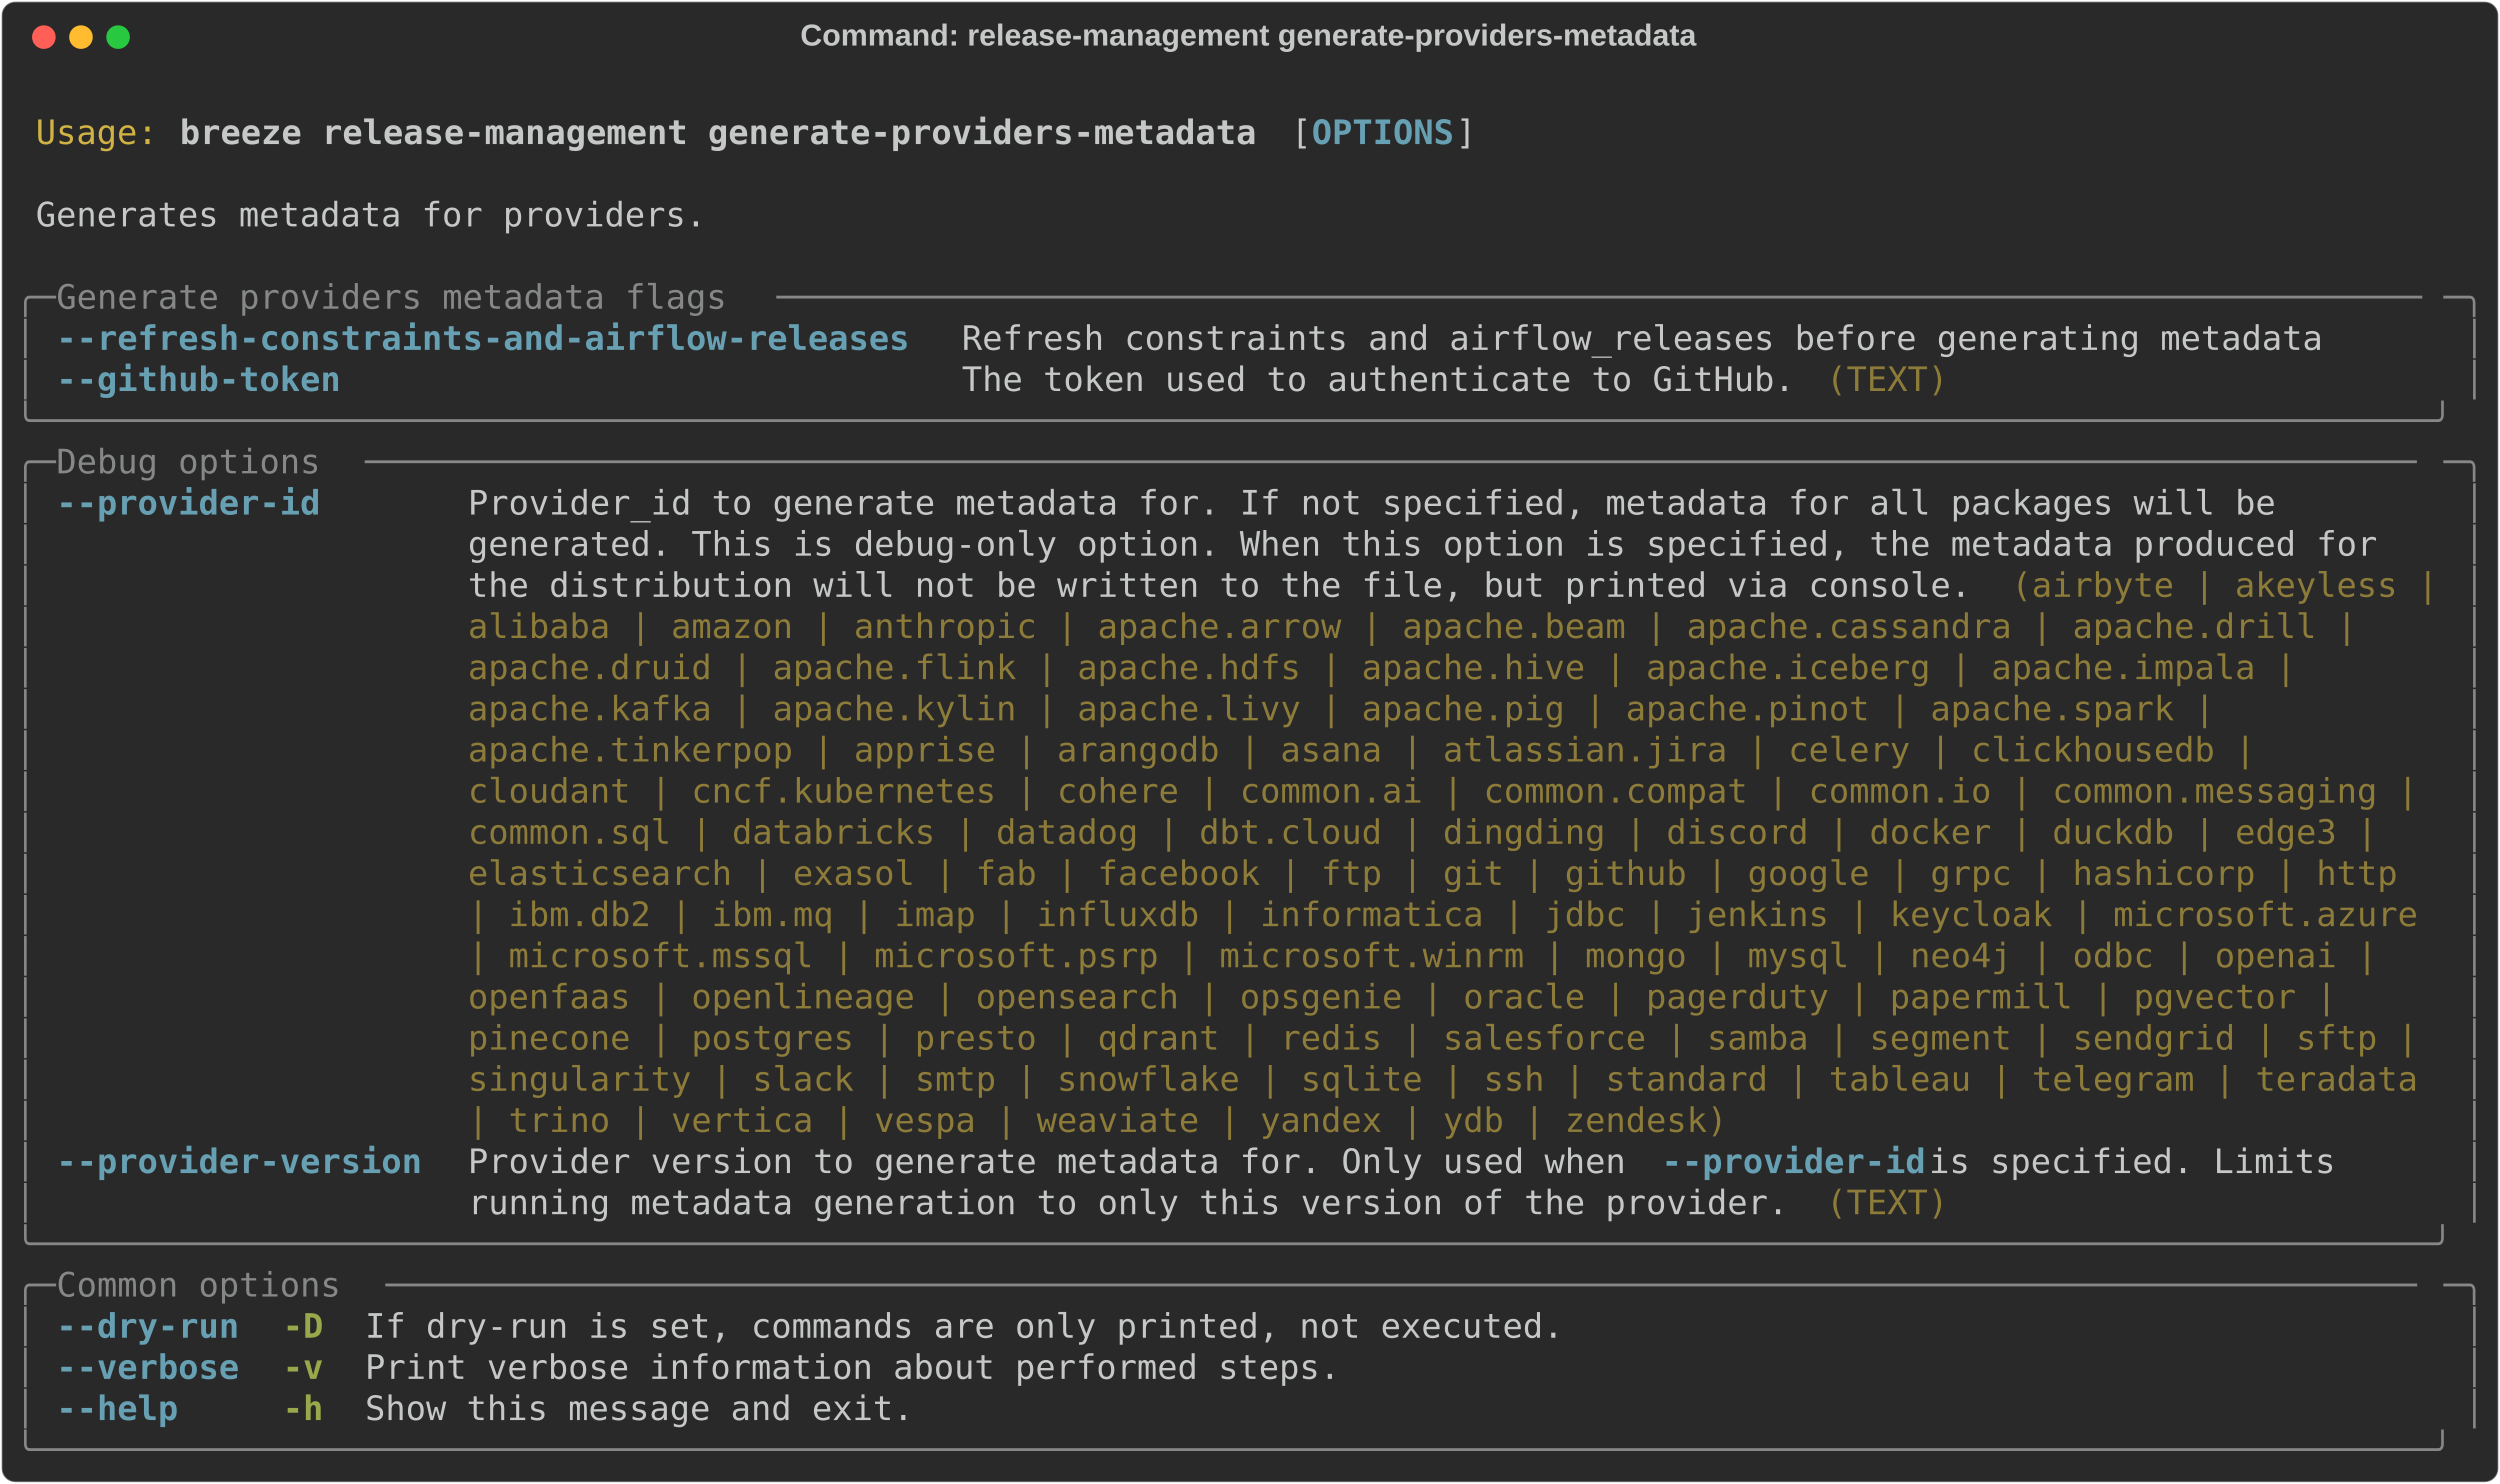
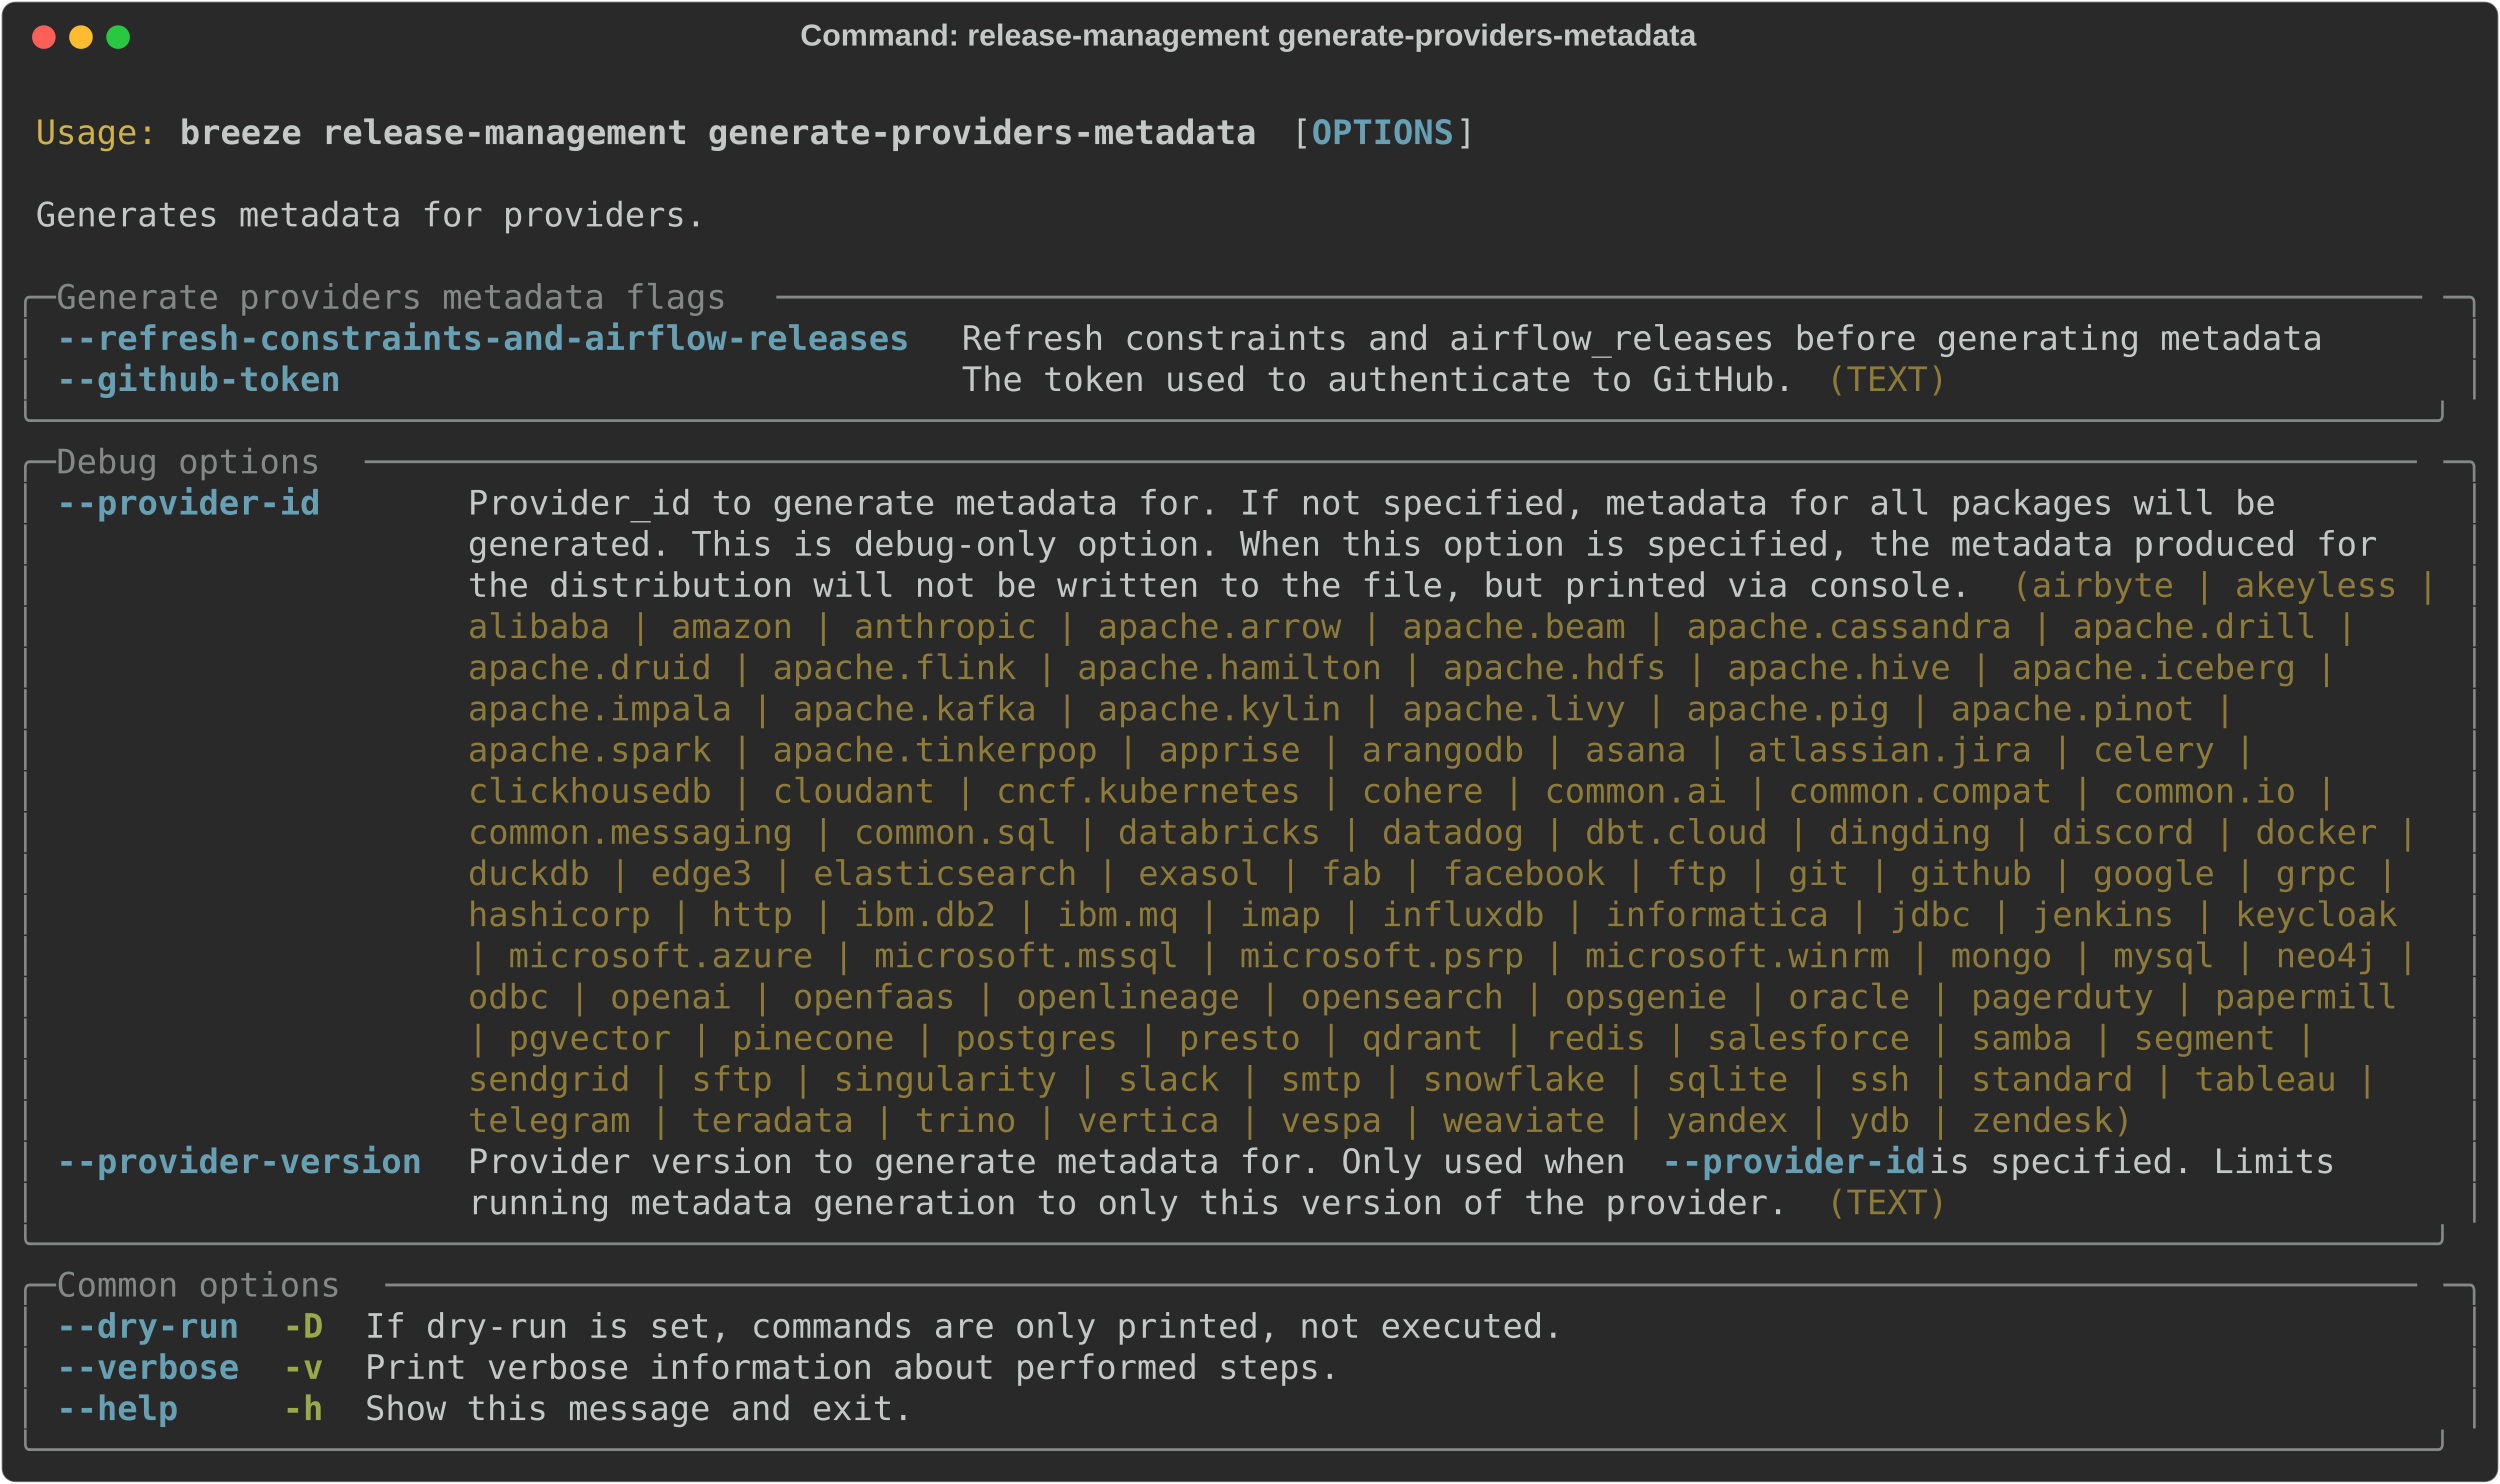
<svg xmlns="http://www.w3.org/2000/svg" class="rich-terminal" viewBox="0 0 1482 879.6">
  <style>

    @font-face {
        font-family: "Fira Code";
        src: local("FiraCode-Regular"),
                url("https://cdnjs.cloudflare.com/ajax/libs/firacode/6.2.0/woff2/FiraCode-Regular.woff2") format("woff2"),
                url("https://cdnjs.cloudflare.com/ajax/libs/firacode/6.2.0/woff/FiraCode-Regular.woff") format("woff");
        font-style: normal;
        font-weight: 400;
    }
    @font-face {
        font-family: "Fira Code";
        src: local("FiraCode-Bold"),
                url("https://cdnjs.cloudflare.com/ajax/libs/firacode/6.2.0/woff2/FiraCode-Bold.woff2") format("woff2"),
                url("https://cdnjs.cloudflare.com/ajax/libs/firacode/6.2.0/woff/FiraCode-Bold.woff") format("woff");
        font-style: bold;
        font-weight: 700;
    }

    .breeze-release-management-generate-providers-metadata-matrix {
        font-family: Fira Code, monospace;
        font-size: 20px;
        line-height: 24.4px;
        font-variant-east-asian: full-width;
    }

    .breeze-release-management-generate-providers-metadata-title {
        font-size: 18px;
        font-weight: bold;
        font-family: arial;
    }

    .breeze-release-management-generate-providers-metadata-r1 { fill: #c5c8c6 }
.breeze-release-management-generate-providers-metadata-r2 { fill: #d0b344 }
.breeze-release-management-generate-providers-metadata-r3 { fill: #c5c8c6;font-weight: bold }
.breeze-release-management-generate-providers-metadata-r4 { fill: #68a0b3;font-weight: bold }
.breeze-release-management-generate-providers-metadata-r5 { fill: #868887 }
.breeze-release-management-generate-providers-metadata-r6 { fill: #8d7b39 }
.breeze-release-management-generate-providers-metadata-r7 { fill: #98a84b;font-weight: bold }
    </style>
  <defs>
    <clipPath id="breeze-release-management-generate-providers-metadata-clip-terminal">
      <rect x="0" y="0" width="1463.0" height="828.6" />
    </clipPath>
    <clipPath id="breeze-release-management-generate-providers-metadata-line-0">
      <rect x="0" y="1.5" width="1464" height="24.65" />
    </clipPath>
    <clipPath id="breeze-release-management-generate-providers-metadata-line-1">
      <rect x="0" y="25.9" width="1464" height="24.65" />
    </clipPath>
    <clipPath id="breeze-release-management-generate-providers-metadata-line-2">
      <rect x="0" y="50.3" width="1464" height="24.65" />
    </clipPath>
    <clipPath id="breeze-release-management-generate-providers-metadata-line-3">
      <rect x="0" y="74.7" width="1464" height="24.65" />
    </clipPath>
    <clipPath id="breeze-release-management-generate-providers-metadata-line-4">
      <rect x="0" y="99.1" width="1464" height="24.65" />
    </clipPath>
    <clipPath id="breeze-release-management-generate-providers-metadata-line-5">
      <rect x="0" y="123.5" width="1464" height="24.65" />
    </clipPath>
    <clipPath id="breeze-release-management-generate-providers-metadata-line-6">
      <rect x="0" y="147.9" width="1464" height="24.65" />
    </clipPath>
    <clipPath id="breeze-release-management-generate-providers-metadata-line-7">
      <rect x="0" y="172.3" width="1464" height="24.65" />
    </clipPath>
    <clipPath id="breeze-release-management-generate-providers-metadata-line-8">
      <rect x="0" y="196.7" width="1464" height="24.65" />
    </clipPath>
    <clipPath id="breeze-release-management-generate-providers-metadata-line-9">
      <rect x="0" y="221.1" width="1464" height="24.65" />
    </clipPath>
    <clipPath id="breeze-release-management-generate-providers-metadata-line-10">
      <rect x="0" y="245.5" width="1464" height="24.65" />
    </clipPath>
    <clipPath id="breeze-release-management-generate-providers-metadata-line-11">
      <rect x="0" y="269.9" width="1464" height="24.65" />
    </clipPath>
    <clipPath id="breeze-release-management-generate-providers-metadata-line-12">
      <rect x="0" y="294.3" width="1464" height="24.65" />
    </clipPath>
    <clipPath id="breeze-release-management-generate-providers-metadata-line-13">
      <rect x="0" y="318.7" width="1464" height="24.65" />
    </clipPath>
    <clipPath id="breeze-release-management-generate-providers-metadata-line-14">
      <rect x="0" y="343.1" width="1464" height="24.65" />
    </clipPath>
    <clipPath id="breeze-release-management-generate-providers-metadata-line-15">
      <rect x="0" y="367.5" width="1464" height="24.65" />
    </clipPath>
    <clipPath id="breeze-release-management-generate-providers-metadata-line-16">
      <rect x="0" y="391.9" width="1464" height="24.65" />
    </clipPath>
    <clipPath id="breeze-release-management-generate-providers-metadata-line-17">
      <rect x="0" y="416.3" width="1464" height="24.65" />
    </clipPath>
    <clipPath id="breeze-release-management-generate-providers-metadata-line-18">
      <rect x="0" y="440.7" width="1464" height="24.65" />
    </clipPath>
    <clipPath id="breeze-release-management-generate-providers-metadata-line-19">
      <rect x="0" y="465.1" width="1464" height="24.65" />
    </clipPath>
    <clipPath id="breeze-release-management-generate-providers-metadata-line-20">
      <rect x="0" y="489.5" width="1464" height="24.65" />
    </clipPath>
    <clipPath id="breeze-release-management-generate-providers-metadata-line-21">
      <rect x="0" y="513.9" width="1464" height="24.65" />
    </clipPath>
    <clipPath id="breeze-release-management-generate-providers-metadata-line-22">
      <rect x="0" y="538.3" width="1464" height="24.65" />
    </clipPath>
    <clipPath id="breeze-release-management-generate-providers-metadata-line-23">
      <rect x="0" y="562.7" width="1464" height="24.65" />
    </clipPath>
    <clipPath id="breeze-release-management-generate-providers-metadata-line-24">
      <rect x="0" y="587.1" width="1464" height="24.65" />
    </clipPath>
    <clipPath id="breeze-release-management-generate-providers-metadata-line-25">
      <rect x="0" y="611.5" width="1464" height="24.65" />
    </clipPath>
    <clipPath id="breeze-release-management-generate-providers-metadata-line-26">
      <rect x="0" y="635.9" width="1464" height="24.65" />
    </clipPath>
    <clipPath id="breeze-release-management-generate-providers-metadata-line-27">
      <rect x="0" y="660.3" width="1464" height="24.65" />
    </clipPath>
    <clipPath id="breeze-release-management-generate-providers-metadata-line-28">
      <rect x="0" y="684.7" width="1464" height="24.65" />
    </clipPath>
    <clipPath id="breeze-release-management-generate-providers-metadata-line-29">
      <rect x="0" y="709.1" width="1464" height="24.65" />
    </clipPath>
    <clipPath id="breeze-release-management-generate-providers-metadata-line-30">
      <rect x="0" y="733.5" width="1464" height="24.65" />
    </clipPath>
    <clipPath id="breeze-release-management-generate-providers-metadata-line-31">
      <rect x="0" y="757.9" width="1464" height="24.65" />
    </clipPath>
    <clipPath id="breeze-release-management-generate-providers-metadata-line-32">
      <rect x="0" y="782.3" width="1464" height="24.65" />
    </clipPath>
  </defs>
  <rect fill="#292929" stroke="rgba(255,255,255,0.35)" stroke-width="1" x="1" y="1" width="1480" height="877.6" rx="8" />
  <text class="breeze-release-management-generate-providers-metadata-title" fill="#c5c8c6" text-anchor="middle" x="740" y="27">Command: release-management generate-providers-metadata</text>
  <g transform="translate(26,22)">
    <circle cx="0" cy="0" r="7" fill="#ff5f57" />
    <circle cx="22" cy="0" r="7" fill="#febc2e" />
    <circle cx="44" cy="0" r="7" fill="#28c840" />
  </g>
  <g transform="translate(9, 41)" clip-path="url(#breeze-release-management-generate-providers-metadata-clip-terminal)">
    <g class="breeze-release-management-generate-providers-metadata-matrix">
      <text class="breeze-release-management-generate-providers-metadata-r1" x="1464" y="20" textLength="12.2" clip-path="url(#breeze-release-management-generate-providers-metadata-line-0)">
</text>
      <text class="breeze-release-management-generate-providers-metadata-r2" x="12.2" y="44.4" textLength="73.2" clip-path="url(#breeze-release-management-generate-providers-metadata-line-1)">Usage:</text>
      <text class="breeze-release-management-generate-providers-metadata-r3" x="97.6" y="44.4" textLength="646.6" clip-path="url(#breeze-release-management-generate-providers-metadata-line-1)">breeze release-management generate-providers-metadata</text>
      <text class="breeze-release-management-generate-providers-metadata-r1" x="756.4" y="44.4" textLength="12.2" clip-path="url(#breeze-release-management-generate-providers-metadata-line-1)">[</text>
      <text class="breeze-release-management-generate-providers-metadata-r4" x="768.6" y="44.4" textLength="85.4" clip-path="url(#breeze-release-management-generate-providers-metadata-line-1)">OPTIONS</text>
      <text class="breeze-release-management-generate-providers-metadata-r1" x="854" y="44.4" textLength="12.2" clip-path="url(#breeze-release-management-generate-providers-metadata-line-1)">]</text>
      <text class="breeze-release-management-generate-providers-metadata-r1" x="1464" y="44.4" textLength="12.2" clip-path="url(#breeze-release-management-generate-providers-metadata-line-1)">
</text>
      <text class="breeze-release-management-generate-providers-metadata-r1" x="1464" y="68.8" textLength="12.2" clip-path="url(#breeze-release-management-generate-providers-metadata-line-2)">
</text>
      <text class="breeze-release-management-generate-providers-metadata-r1" x="12.2" y="93.2" textLength="402.6" clip-path="url(#breeze-release-management-generate-providers-metadata-line-3)">Generates metadata for providers.</text>
      <text class="breeze-release-management-generate-providers-metadata-r1" x="1464" y="93.2" textLength="12.2" clip-path="url(#breeze-release-management-generate-providers-metadata-line-3)">
</text>
      <text class="breeze-release-management-generate-providers-metadata-r1" x="1464" y="117.6" textLength="12.2" clip-path="url(#breeze-release-management-generate-providers-metadata-line-4)">
</text>
      <text class="breeze-release-management-generate-providers-metadata-r5" x="0" y="142" textLength="24.4" clip-path="url(#breeze-release-management-generate-providers-metadata-line-5)">╭─</text>
      <text class="breeze-release-management-generate-providers-metadata-r5" x="24.4" y="142" textLength="427" clip-path="url(#breeze-release-management-generate-providers-metadata-line-5)"> Generate providers metadata flags </text>
      <text class="breeze-release-management-generate-providers-metadata-r5" x="451.4" y="142" textLength="988.2" clip-path="url(#breeze-release-management-generate-providers-metadata-line-5)">─────────────────────────────────────────────────────────────────────────────────</text>
      <text class="breeze-release-management-generate-providers-metadata-r5" x="1439.6" y="142" textLength="24.4" clip-path="url(#breeze-release-management-generate-providers-metadata-line-5)">─╮</text>
      <text class="breeze-release-management-generate-providers-metadata-r1" x="1464" y="142" textLength="12.2" clip-path="url(#breeze-release-management-generate-providers-metadata-line-5)">
</text>
      <text class="breeze-release-management-generate-providers-metadata-r5" x="0" y="166.4" textLength="12.2" clip-path="url(#breeze-release-management-generate-providers-metadata-line-6)">│</text>
      <text class="breeze-release-management-generate-providers-metadata-r4" x="24.4" y="166.4" textLength="512.4" clip-path="url(#breeze-release-management-generate-providers-metadata-line-6)">--refresh-constraints-and-airflow-releases</text>
      <text class="breeze-release-management-generate-providers-metadata-r1" x="561.2" y="166.4" textLength="817.4" clip-path="url(#breeze-release-management-generate-providers-metadata-line-6)">Refresh constraints and airflow_releases before generating metadata</text>
      <text class="breeze-release-management-generate-providers-metadata-r5" x="1451.8" y="166.4" textLength="12.2" clip-path="url(#breeze-release-management-generate-providers-metadata-line-6)">│</text>
      <text class="breeze-release-management-generate-providers-metadata-r1" x="1464" y="166.4" textLength="12.2" clip-path="url(#breeze-release-management-generate-providers-metadata-line-6)">
</text>
      <text class="breeze-release-management-generate-providers-metadata-r5" x="0" y="190.8" textLength="12.2" clip-path="url(#breeze-release-management-generate-providers-metadata-line-7)">│</text>
      <text class="breeze-release-management-generate-providers-metadata-r4" x="24.4" y="190.8" textLength="512.4" clip-path="url(#breeze-release-management-generate-providers-metadata-line-7)">--github-token                            </text>
      <text class="breeze-release-management-generate-providers-metadata-r1" x="561.2" y="190.8" textLength="512.4" clip-path="url(#breeze-release-management-generate-providers-metadata-line-7)">The token used to authenticate to GitHub. </text>
      <text class="breeze-release-management-generate-providers-metadata-r6" x="1073.6" y="190.8" textLength="73.2" clip-path="url(#breeze-release-management-generate-providers-metadata-line-7)">(TEXT)</text>
      <text class="breeze-release-management-generate-providers-metadata-r5" x="1451.8" y="190.8" textLength="12.2" clip-path="url(#breeze-release-management-generate-providers-metadata-line-7)">│</text>
      <text class="breeze-release-management-generate-providers-metadata-r1" x="1464" y="190.8" textLength="12.2" clip-path="url(#breeze-release-management-generate-providers-metadata-line-7)">
</text>
      <text class="breeze-release-management-generate-providers-metadata-r5" x="0" y="215.2" textLength="1464" clip-path="url(#breeze-release-management-generate-providers-metadata-line-8)">╰──────────────────────────────────────────────────────────────────────────────────────────────────────────────────────╯</text>
      <text class="breeze-release-management-generate-providers-metadata-r1" x="1464" y="215.2" textLength="12.2" clip-path="url(#breeze-release-management-generate-providers-metadata-line-8)">
</text>
      <text class="breeze-release-management-generate-providers-metadata-r5" x="0" y="239.6" textLength="24.4" clip-path="url(#breeze-release-management-generate-providers-metadata-line-9)">╭─</text>
      <text class="breeze-release-management-generate-providers-metadata-r5" x="24.4" y="239.6" textLength="183" clip-path="url(#breeze-release-management-generate-providers-metadata-line-9)"> Debug options </text>
      <text class="breeze-release-management-generate-providers-metadata-r5" x="207.4" y="239.6" textLength="1232.2" clip-path="url(#breeze-release-management-generate-providers-metadata-line-9)">─────────────────────────────────────────────────────────────────────────────────────────────────────</text>
      <text class="breeze-release-management-generate-providers-metadata-r5" x="1439.6" y="239.6" textLength="24.4" clip-path="url(#breeze-release-management-generate-providers-metadata-line-9)">─╮</text>
      <text class="breeze-release-management-generate-providers-metadata-r1" x="1464" y="239.6" textLength="12.2" clip-path="url(#breeze-release-management-generate-providers-metadata-line-9)">
</text>
      <text class="breeze-release-management-generate-providers-metadata-r5" x="0" y="264" textLength="12.2" clip-path="url(#breeze-release-management-generate-providers-metadata-line-10)">│</text>
      <text class="breeze-release-management-generate-providers-metadata-r4" x="24.4" y="264" textLength="219.6" clip-path="url(#breeze-release-management-generate-providers-metadata-line-10)">--provider-id     </text>
      <text class="breeze-release-management-generate-providers-metadata-r1" x="268.4" y="264" textLength="1171.2" clip-path="url(#breeze-release-management-generate-providers-metadata-line-10)">Provider_id to generate metadata for. If not specified, metadata for all packages will be       </text>
      <text class="breeze-release-management-generate-providers-metadata-r5" x="1451.8" y="264" textLength="12.2" clip-path="url(#breeze-release-management-generate-providers-metadata-line-10)">│</text>
      <text class="breeze-release-management-generate-providers-metadata-r1" x="1464" y="264" textLength="12.2" clip-path="url(#breeze-release-management-generate-providers-metadata-line-10)">
</text>
      <text class="breeze-release-management-generate-providers-metadata-r5" x="0" y="288.4" textLength="12.2" clip-path="url(#breeze-release-management-generate-providers-metadata-line-11)">│</text>
      <text class="breeze-release-management-generate-providers-metadata-r1" x="268.4" y="288.4" textLength="1171.2" clip-path="url(#breeze-release-management-generate-providers-metadata-line-11)">generated. This is debug-only option. When this option is specified, the metadata produced for  </text>
      <text class="breeze-release-management-generate-providers-metadata-r5" x="1451.8" y="288.4" textLength="12.2" clip-path="url(#breeze-release-management-generate-providers-metadata-line-11)">│</text>
      <text class="breeze-release-management-generate-providers-metadata-r1" x="1464" y="288.4" textLength="12.2" clip-path="url(#breeze-release-management-generate-providers-metadata-line-11)">
</text>
      <text class="breeze-release-management-generate-providers-metadata-r5" x="0" y="312.8" textLength="12.2" clip-path="url(#breeze-release-management-generate-providers-metadata-line-12)">│</text>
      <text class="breeze-release-management-generate-providers-metadata-r1" x="268.4" y="312.8" textLength="915" clip-path="url(#breeze-release-management-generate-providers-metadata-line-12)">the distribution will not be written to the file, but printed via console. </text>
      <text class="breeze-release-management-generate-providers-metadata-r6" x="1183.4" y="312.8" textLength="256.2" clip-path="url(#breeze-release-management-generate-providers-metadata-line-12)">(airbyte | akeyless |</text>
      <text class="breeze-release-management-generate-providers-metadata-r5" x="1451.8" y="312.8" textLength="12.2" clip-path="url(#breeze-release-management-generate-providers-metadata-line-12)">│</text>
      <text class="breeze-release-management-generate-providers-metadata-r1" x="1464" y="312.8" textLength="12.2" clip-path="url(#breeze-release-management-generate-providers-metadata-line-12)">
</text>
      <text class="breeze-release-management-generate-providers-metadata-r5" x="0" y="337.2" textLength="12.2" clip-path="url(#breeze-release-management-generate-providers-metadata-line-13)">│</text>
      <text class="breeze-release-management-generate-providers-metadata-r6" x="268.4" y="337.2" textLength="1146.8" clip-path="url(#breeze-release-management-generate-providers-metadata-line-13)">alibaba | amazon | anthropic | apache.arrow | apache.beam | apache.cassandra | apache.drill | </text>
      <text class="breeze-release-management-generate-providers-metadata-r5" x="1451.8" y="337.2" textLength="12.2" clip-path="url(#breeze-release-management-generate-providers-metadata-line-13)">│</text>
      <text class="breeze-release-management-generate-providers-metadata-r1" x="1464" y="337.2" textLength="12.2" clip-path="url(#breeze-release-management-generate-providers-metadata-line-13)">
</text>
      <text class="breeze-release-management-generate-providers-metadata-r5" x="0" y="361.6" textLength="12.2" clip-path="url(#breeze-release-management-generate-providers-metadata-line-14)">│</text>
-       <text class="breeze-release-management-generate-providers-metadata-r6" x="268.4" y="361.6" textLength="1110.2" clip-path="url(#breeze-release-management-generate-providers-metadata-line-14)">apache.druid | apache.flink | apache.hdfs | apache.hive | apache.iceberg | apache.impala | </text>
+       <text class="breeze-release-management-generate-providers-metadata-r6" x="268.4" y="361.6" textLength="1134.6" clip-path="url(#breeze-release-management-generate-providers-metadata-line-14)">apache.druid | apache.flink | apache.hamilton | apache.hdfs | apache.hive | apache.iceberg | </text>
      <text class="breeze-release-management-generate-providers-metadata-r5" x="1451.8" y="361.6" textLength="12.2" clip-path="url(#breeze-release-management-generate-providers-metadata-line-14)">│</text>
      <text class="breeze-release-management-generate-providers-metadata-r1" x="1464" y="361.6" textLength="12.2" clip-path="url(#breeze-release-management-generate-providers-metadata-line-14)">
</text>
      <text class="breeze-release-management-generate-providers-metadata-r5" x="0" y="386" textLength="12.2" clip-path="url(#breeze-release-management-generate-providers-metadata-line-15)">│</text>
-       <text class="breeze-release-management-generate-providers-metadata-r6" x="268.4" y="386" textLength="1061.4" clip-path="url(#breeze-release-management-generate-providers-metadata-line-15)">apache.kafka | apache.kylin | apache.livy | apache.pig | apache.pinot | apache.spark | </text>
+       <text class="breeze-release-management-generate-providers-metadata-r6" x="268.4" y="386" textLength="1073.6" clip-path="url(#breeze-release-management-generate-providers-metadata-line-15)">apache.impala | apache.kafka | apache.kylin | apache.livy | apache.pig | apache.pinot | </text>
      <text class="breeze-release-management-generate-providers-metadata-r5" x="1451.8" y="386" textLength="12.2" clip-path="url(#breeze-release-management-generate-providers-metadata-line-15)">│</text>
      <text class="breeze-release-management-generate-providers-metadata-r1" x="1464" y="386" textLength="12.2" clip-path="url(#breeze-release-management-generate-providers-metadata-line-15)">
</text>
      <text class="breeze-release-management-generate-providers-metadata-r5" x="0" y="410.4" textLength="12.2" clip-path="url(#breeze-release-management-generate-providers-metadata-line-16)">│</text>
-       <text class="breeze-release-management-generate-providers-metadata-r6" x="268.4" y="410.4" textLength="1085.8" clip-path="url(#breeze-release-management-generate-providers-metadata-line-16)">apache.tinkerpop | apprise | arangodb | asana | atlassian.jira | celery | clickhousedb | </text>
+       <text class="breeze-release-management-generate-providers-metadata-r6" x="268.4" y="410.4" textLength="1085.8" clip-path="url(#breeze-release-management-generate-providers-metadata-line-16)">apache.spark | apache.tinkerpop | apprise | arangodb | asana | atlassian.jira | celery | </text>
      <text class="breeze-release-management-generate-providers-metadata-r5" x="1451.8" y="410.4" textLength="12.2" clip-path="url(#breeze-release-management-generate-providers-metadata-line-16)">│</text>
      <text class="breeze-release-management-generate-providers-metadata-r1" x="1464" y="410.4" textLength="12.2" clip-path="url(#breeze-release-management-generate-providers-metadata-line-16)">
</text>
      <text class="breeze-release-management-generate-providers-metadata-r5" x="0" y="434.8" textLength="12.2" clip-path="url(#breeze-release-management-generate-providers-metadata-line-17)">│</text>
-       <text class="breeze-release-management-generate-providers-metadata-r6" x="268.4" y="434.8" textLength="1171.2" clip-path="url(#breeze-release-management-generate-providers-metadata-line-17)">cloudant | cncf.kubernetes | cohere | common.ai | common.compat | common.io | common.messaging |</text>
+       <text class="breeze-release-management-generate-providers-metadata-r6" x="268.4" y="434.8" textLength="1134.6" clip-path="url(#breeze-release-management-generate-providers-metadata-line-17)">clickhousedb | cloudant | cncf.kubernetes | cohere | common.ai | common.compat | common.io | </text>
      <text class="breeze-release-management-generate-providers-metadata-r5" x="1451.8" y="434.8" textLength="12.2" clip-path="url(#breeze-release-management-generate-providers-metadata-line-17)">│</text>
      <text class="breeze-release-management-generate-providers-metadata-r1" x="1464" y="434.8" textLength="12.2" clip-path="url(#breeze-release-management-generate-providers-metadata-line-17)">
</text>
      <text class="breeze-release-management-generate-providers-metadata-r5" x="0" y="459.2" textLength="12.2" clip-path="url(#breeze-release-management-generate-providers-metadata-line-18)">│</text>
-       <text class="breeze-release-management-generate-providers-metadata-r6" x="268.4" y="459.2" textLength="1159" clip-path="url(#breeze-release-management-generate-providers-metadata-line-18)">common.sql | databricks | datadog | dbt.cloud | dingding | discord | docker | duckdb | edge3 | </text>
+       <text class="breeze-release-management-generate-providers-metadata-r6" x="268.4" y="459.2" textLength="1171.2" clip-path="url(#breeze-release-management-generate-providers-metadata-line-18)">common.messaging | common.sql | databricks | datadog | dbt.cloud | dingding | discord | docker |</text>
      <text class="breeze-release-management-generate-providers-metadata-r5" x="1451.8" y="459.2" textLength="12.2" clip-path="url(#breeze-release-management-generate-providers-metadata-line-18)">│</text>
      <text class="breeze-release-management-generate-providers-metadata-r1" x="1464" y="459.2" textLength="12.2" clip-path="url(#breeze-release-management-generate-providers-metadata-line-18)">
</text>
      <text class="breeze-release-management-generate-providers-metadata-r5" x="0" y="483.6" textLength="12.2" clip-path="url(#breeze-release-management-generate-providers-metadata-line-19)">│</text>
-       <text class="breeze-release-management-generate-providers-metadata-r6" x="268.4" y="483.6" textLength="1171.2" clip-path="url(#breeze-release-management-generate-providers-metadata-line-19)">elasticsearch | exasol | fab | facebook | ftp | git | github | google | grpc | hashicorp | http </text>
+       <text class="breeze-release-management-generate-providers-metadata-r6" x="268.4" y="483.6" textLength="1171.2" clip-path="url(#breeze-release-management-generate-providers-metadata-line-19)">duckdb | edge3 | elasticsearch | exasol | fab | facebook | ftp | git | github | google | grpc | </text>
      <text class="breeze-release-management-generate-providers-metadata-r5" x="1451.8" y="483.6" textLength="12.2" clip-path="url(#breeze-release-management-generate-providers-metadata-line-19)">│</text>
      <text class="breeze-release-management-generate-providers-metadata-r1" x="1464" y="483.6" textLength="12.2" clip-path="url(#breeze-release-management-generate-providers-metadata-line-19)">
</text>
      <text class="breeze-release-management-generate-providers-metadata-r5" x="0" y="508" textLength="12.2" clip-path="url(#breeze-release-management-generate-providers-metadata-line-20)">│</text>
-       <text class="breeze-release-management-generate-providers-metadata-r6" x="268.4" y="508" textLength="1171.2" clip-path="url(#breeze-release-management-generate-providers-metadata-line-20)">| ibm.db2 | ibm.mq | imap | influxdb | informatica | jdbc | jenkins | keycloak | microsoft.azure</text>
+       <text class="breeze-release-management-generate-providers-metadata-r6" x="268.4" y="508" textLength="1171.2" clip-path="url(#breeze-release-management-generate-providers-metadata-line-20)">hashicorp | http | ibm.db2 | ibm.mq | imap | influxdb | informatica | jdbc | jenkins | keycloak </text>
      <text class="breeze-release-management-generate-providers-metadata-r5" x="1451.8" y="508" textLength="12.2" clip-path="url(#breeze-release-management-generate-providers-metadata-line-20)">│</text>
      <text class="breeze-release-management-generate-providers-metadata-r1" x="1464" y="508" textLength="12.2" clip-path="url(#breeze-release-management-generate-providers-metadata-line-20)">
</text>
      <text class="breeze-release-management-generate-providers-metadata-r5" x="0" y="532.4" textLength="12.2" clip-path="url(#breeze-release-management-generate-providers-metadata-line-21)">│</text>
-       <text class="breeze-release-management-generate-providers-metadata-r6" x="268.4" y="532.4" textLength="1159" clip-path="url(#breeze-release-management-generate-providers-metadata-line-21)">| microsoft.mssql | microsoft.psrp | microsoft.winrm | mongo | mysql | neo4j | odbc | openai | </text>
+       <text class="breeze-release-management-generate-providers-metadata-r6" x="268.4" y="532.4" textLength="1171.2" clip-path="url(#breeze-release-management-generate-providers-metadata-line-21)">| microsoft.azure | microsoft.mssql | microsoft.psrp | microsoft.winrm | mongo | mysql | neo4j |</text>
      <text class="breeze-release-management-generate-providers-metadata-r5" x="1451.8" y="532.4" textLength="12.2" clip-path="url(#breeze-release-management-generate-providers-metadata-line-21)">│</text>
      <text class="breeze-release-management-generate-providers-metadata-r1" x="1464" y="532.4" textLength="12.2" clip-path="url(#breeze-release-management-generate-providers-metadata-line-21)">
</text>
      <text class="breeze-release-management-generate-providers-metadata-r5" x="0" y="556.8" textLength="12.2" clip-path="url(#breeze-release-management-generate-providers-metadata-line-22)">│</text>
-       <text class="breeze-release-management-generate-providers-metadata-r6" x="268.4" y="556.8" textLength="1134.6" clip-path="url(#breeze-release-management-generate-providers-metadata-line-22)">openfaas | openlineage | opensearch | opsgenie | oracle | pagerduty | papermill | pgvector | </text>
+       <text class="breeze-release-management-generate-providers-metadata-r6" x="268.4" y="556.8" textLength="1171.2" clip-path="url(#breeze-release-management-generate-providers-metadata-line-22)">odbc | openai | openfaas | openlineage | opensearch | opsgenie | oracle | pagerduty | papermill </text>
      <text class="breeze-release-management-generate-providers-metadata-r5" x="1451.8" y="556.8" textLength="12.2" clip-path="url(#breeze-release-management-generate-providers-metadata-line-22)">│</text>
      <text class="breeze-release-management-generate-providers-metadata-r1" x="1464" y="556.8" textLength="12.2" clip-path="url(#breeze-release-management-generate-providers-metadata-line-22)">
</text>
      <text class="breeze-release-management-generate-providers-metadata-r5" x="0" y="581.2" textLength="12.2" clip-path="url(#breeze-release-management-generate-providers-metadata-line-23)">│</text>
-       <text class="breeze-release-management-generate-providers-metadata-r6" x="268.4" y="581.2" textLength="1171.2" clip-path="url(#breeze-release-management-generate-providers-metadata-line-23)">pinecone | postgres | presto | qdrant | redis | salesforce | samba | segment | sendgrid | sftp |</text>
+       <text class="breeze-release-management-generate-providers-metadata-r6" x="268.4" y="581.2" textLength="1122.4" clip-path="url(#breeze-release-management-generate-providers-metadata-line-23)">| pgvector | pinecone | postgres | presto | qdrant | redis | salesforce | samba | segment | </text>
      <text class="breeze-release-management-generate-providers-metadata-r5" x="1451.8" y="581.2" textLength="12.2" clip-path="url(#breeze-release-management-generate-providers-metadata-line-23)">│</text>
      <text class="breeze-release-management-generate-providers-metadata-r1" x="1464" y="581.2" textLength="12.2" clip-path="url(#breeze-release-management-generate-providers-metadata-line-23)">
</text>
      <text class="breeze-release-management-generate-providers-metadata-r5" x="0" y="605.6" textLength="12.2" clip-path="url(#breeze-release-management-generate-providers-metadata-line-24)">│</text>
-       <text class="breeze-release-management-generate-providers-metadata-r6" x="268.4" y="605.6" textLength="1171.2" clip-path="url(#breeze-release-management-generate-providers-metadata-line-24)">singularity | slack | smtp | snowflake | sqlite | ssh | standard | tableau | telegram | teradata</text>
+       <text class="breeze-release-management-generate-providers-metadata-r6" x="268.4" y="605.6" textLength="1159" clip-path="url(#breeze-release-management-generate-providers-metadata-line-24)">sendgrid | sftp | singularity | slack | smtp | snowflake | sqlite | ssh | standard | tableau | </text>
      <text class="breeze-release-management-generate-providers-metadata-r5" x="1451.8" y="605.6" textLength="12.2" clip-path="url(#breeze-release-management-generate-providers-metadata-line-24)">│</text>
      <text class="breeze-release-management-generate-providers-metadata-r1" x="1464" y="605.6" textLength="12.2" clip-path="url(#breeze-release-management-generate-providers-metadata-line-24)">
</text>
      <text class="breeze-release-management-generate-providers-metadata-r5" x="0" y="630" textLength="12.2" clip-path="url(#breeze-release-management-generate-providers-metadata-line-25)">│</text>
-       <text class="breeze-release-management-generate-providers-metadata-r6" x="268.4" y="630" textLength="756.4" clip-path="url(#breeze-release-management-generate-providers-metadata-line-25)">| trino | vertica | vespa | weaviate | yandex | ydb | zendesk)</text>
+       <text class="breeze-release-management-generate-providers-metadata-r6" x="268.4" y="630" textLength="1000.4" clip-path="url(#breeze-release-management-generate-providers-metadata-line-25)">telegram | teradata | trino | vertica | vespa | weaviate | yandex | ydb | zendesk)</text>
      <text class="breeze-release-management-generate-providers-metadata-r5" x="1451.8" y="630" textLength="12.2" clip-path="url(#breeze-release-management-generate-providers-metadata-line-25)">│</text>
      <text class="breeze-release-management-generate-providers-metadata-r1" x="1464" y="630" textLength="12.2" clip-path="url(#breeze-release-management-generate-providers-metadata-line-25)">
</text>
      <text class="breeze-release-management-generate-providers-metadata-r5" x="0" y="654.4" textLength="12.2" clip-path="url(#breeze-release-management-generate-providers-metadata-line-26)">│</text>
      <text class="breeze-release-management-generate-providers-metadata-r4" x="24.4" y="654.4" textLength="219.6" clip-path="url(#breeze-release-management-generate-providers-metadata-line-26)">--provider-version</text>
      <text class="breeze-release-management-generate-providers-metadata-r1" x="268.4" y="654.4" textLength="707.6" clip-path="url(#breeze-release-management-generate-providers-metadata-line-26)">Provider version to generate metadata for. Only used when </text>
      <text class="breeze-release-management-generate-providers-metadata-r4" x="976" y="654.4" textLength="158.6" clip-path="url(#breeze-release-management-generate-providers-metadata-line-26)">--provider-id</text>
      <text class="breeze-release-management-generate-providers-metadata-r1" x="1134.6" y="654.4" textLength="305" clip-path="url(#breeze-release-management-generate-providers-metadata-line-26)"> is specified. Limits    </text>
      <text class="breeze-release-management-generate-providers-metadata-r5" x="1451.8" y="654.4" textLength="12.2" clip-path="url(#breeze-release-management-generate-providers-metadata-line-26)">│</text>
      <text class="breeze-release-management-generate-providers-metadata-r1" x="1464" y="654.4" textLength="12.2" clip-path="url(#breeze-release-management-generate-providers-metadata-line-26)">
</text>
      <text class="breeze-release-management-generate-providers-metadata-r5" x="0" y="678.8" textLength="12.2" clip-path="url(#breeze-release-management-generate-providers-metadata-line-27)">│</text>
      <text class="breeze-release-management-generate-providers-metadata-r1" x="268.4" y="678.8" textLength="805.2" clip-path="url(#breeze-release-management-generate-providers-metadata-line-27)">running metadata generation to only this version of the provider. </text>
      <text class="breeze-release-management-generate-providers-metadata-r6" x="1073.6" y="678.8" textLength="73.2" clip-path="url(#breeze-release-management-generate-providers-metadata-line-27)">(TEXT)</text>
      <text class="breeze-release-management-generate-providers-metadata-r5" x="1451.8" y="678.8" textLength="12.2" clip-path="url(#breeze-release-management-generate-providers-metadata-line-27)">│</text>
      <text class="breeze-release-management-generate-providers-metadata-r1" x="1464" y="678.8" textLength="12.2" clip-path="url(#breeze-release-management-generate-providers-metadata-line-27)">
</text>
      <text class="breeze-release-management-generate-providers-metadata-r5" x="0" y="703.2" textLength="1464" clip-path="url(#breeze-release-management-generate-providers-metadata-line-28)">╰──────────────────────────────────────────────────────────────────────────────────────────────────────────────────────╯</text>
      <text class="breeze-release-management-generate-providers-metadata-r1" x="1464" y="703.2" textLength="12.2" clip-path="url(#breeze-release-management-generate-providers-metadata-line-28)">
</text>
      <text class="breeze-release-management-generate-providers-metadata-r5" x="0" y="727.6" textLength="24.4" clip-path="url(#breeze-release-management-generate-providers-metadata-line-29)">╭─</text>
      <text class="breeze-release-management-generate-providers-metadata-r5" x="24.4" y="727.6" textLength="195.2" clip-path="url(#breeze-release-management-generate-providers-metadata-line-29)"> Common options </text>
      <text class="breeze-release-management-generate-providers-metadata-r5" x="219.6" y="727.6" textLength="1220" clip-path="url(#breeze-release-management-generate-providers-metadata-line-29)">────────────────────────────────────────────────────────────────────────────────────────────────────</text>
      <text class="breeze-release-management-generate-providers-metadata-r5" x="1439.6" y="727.6" textLength="24.4" clip-path="url(#breeze-release-management-generate-providers-metadata-line-29)">─╮</text>
      <text class="breeze-release-management-generate-providers-metadata-r1" x="1464" y="727.6" textLength="12.2" clip-path="url(#breeze-release-management-generate-providers-metadata-line-29)">
</text>
      <text class="breeze-release-management-generate-providers-metadata-r5" x="0" y="752" textLength="12.2" clip-path="url(#breeze-release-management-generate-providers-metadata-line-30)">│</text>
      <text class="breeze-release-management-generate-providers-metadata-r4" x="24.4" y="752" textLength="109.8" clip-path="url(#breeze-release-management-generate-providers-metadata-line-30)">--dry-run</text>
      <text class="breeze-release-management-generate-providers-metadata-r7" x="158.6" y="752" textLength="24.4" clip-path="url(#breeze-release-management-generate-providers-metadata-line-30)">-D</text>
      <text class="breeze-release-management-generate-providers-metadata-r1" x="207.4" y="752" textLength="719.8" clip-path="url(#breeze-release-management-generate-providers-metadata-line-30)">If dry-run is set, commands are only printed, not executed.</text>
      <text class="breeze-release-management-generate-providers-metadata-r5" x="1451.8" y="752" textLength="12.2" clip-path="url(#breeze-release-management-generate-providers-metadata-line-30)">│</text>
      <text class="breeze-release-management-generate-providers-metadata-r1" x="1464" y="752" textLength="12.2" clip-path="url(#breeze-release-management-generate-providers-metadata-line-30)">
</text>
      <text class="breeze-release-management-generate-providers-metadata-r5" x="0" y="776.4" textLength="12.2" clip-path="url(#breeze-release-management-generate-providers-metadata-line-31)">│</text>
      <text class="breeze-release-management-generate-providers-metadata-r4" x="24.4" y="776.4" textLength="109.8" clip-path="url(#breeze-release-management-generate-providers-metadata-line-31)">--verbose</text>
      <text class="breeze-release-management-generate-providers-metadata-r7" x="158.6" y="776.4" textLength="24.4" clip-path="url(#breeze-release-management-generate-providers-metadata-line-31)">-v</text>
      <text class="breeze-release-management-generate-providers-metadata-r1" x="207.4" y="776.4" textLength="585.6" clip-path="url(#breeze-release-management-generate-providers-metadata-line-31)">Print verbose information about performed steps.</text>
      <text class="breeze-release-management-generate-providers-metadata-r5" x="1451.8" y="776.4" textLength="12.2" clip-path="url(#breeze-release-management-generate-providers-metadata-line-31)">│</text>
      <text class="breeze-release-management-generate-providers-metadata-r1" x="1464" y="776.4" textLength="12.2" clip-path="url(#breeze-release-management-generate-providers-metadata-line-31)">
</text>
      <text class="breeze-release-management-generate-providers-metadata-r5" x="0" y="800.8" textLength="12.2" clip-path="url(#breeze-release-management-generate-providers-metadata-line-32)">│</text>
      <text class="breeze-release-management-generate-providers-metadata-r4" x="24.4" y="800.8" textLength="109.8" clip-path="url(#breeze-release-management-generate-providers-metadata-line-32)">--help   </text>
      <text class="breeze-release-management-generate-providers-metadata-r7" x="158.6" y="800.8" textLength="24.4" clip-path="url(#breeze-release-management-generate-providers-metadata-line-32)">-h</text>
      <text class="breeze-release-management-generate-providers-metadata-r1" x="207.4" y="800.8" textLength="329.4" clip-path="url(#breeze-release-management-generate-providers-metadata-line-32)">Show this message and exit.</text>
      <text class="breeze-release-management-generate-providers-metadata-r5" x="1451.8" y="800.8" textLength="12.2" clip-path="url(#breeze-release-management-generate-providers-metadata-line-32)">│</text>
      <text class="breeze-release-management-generate-providers-metadata-r1" x="1464" y="800.8" textLength="12.2" clip-path="url(#breeze-release-management-generate-providers-metadata-line-32)">
</text>
      <text class="breeze-release-management-generate-providers-metadata-r5" x="0" y="825.2" textLength="1464" clip-path="url(#breeze-release-management-generate-providers-metadata-line-33)">╰──────────────────────────────────────────────────────────────────────────────────────────────────────────────────────╯</text>
      <text class="breeze-release-management-generate-providers-metadata-r1" x="1464" y="825.2" textLength="12.2" clip-path="url(#breeze-release-management-generate-providers-metadata-line-33)">
</text>
    </g>
  </g>
</svg>
